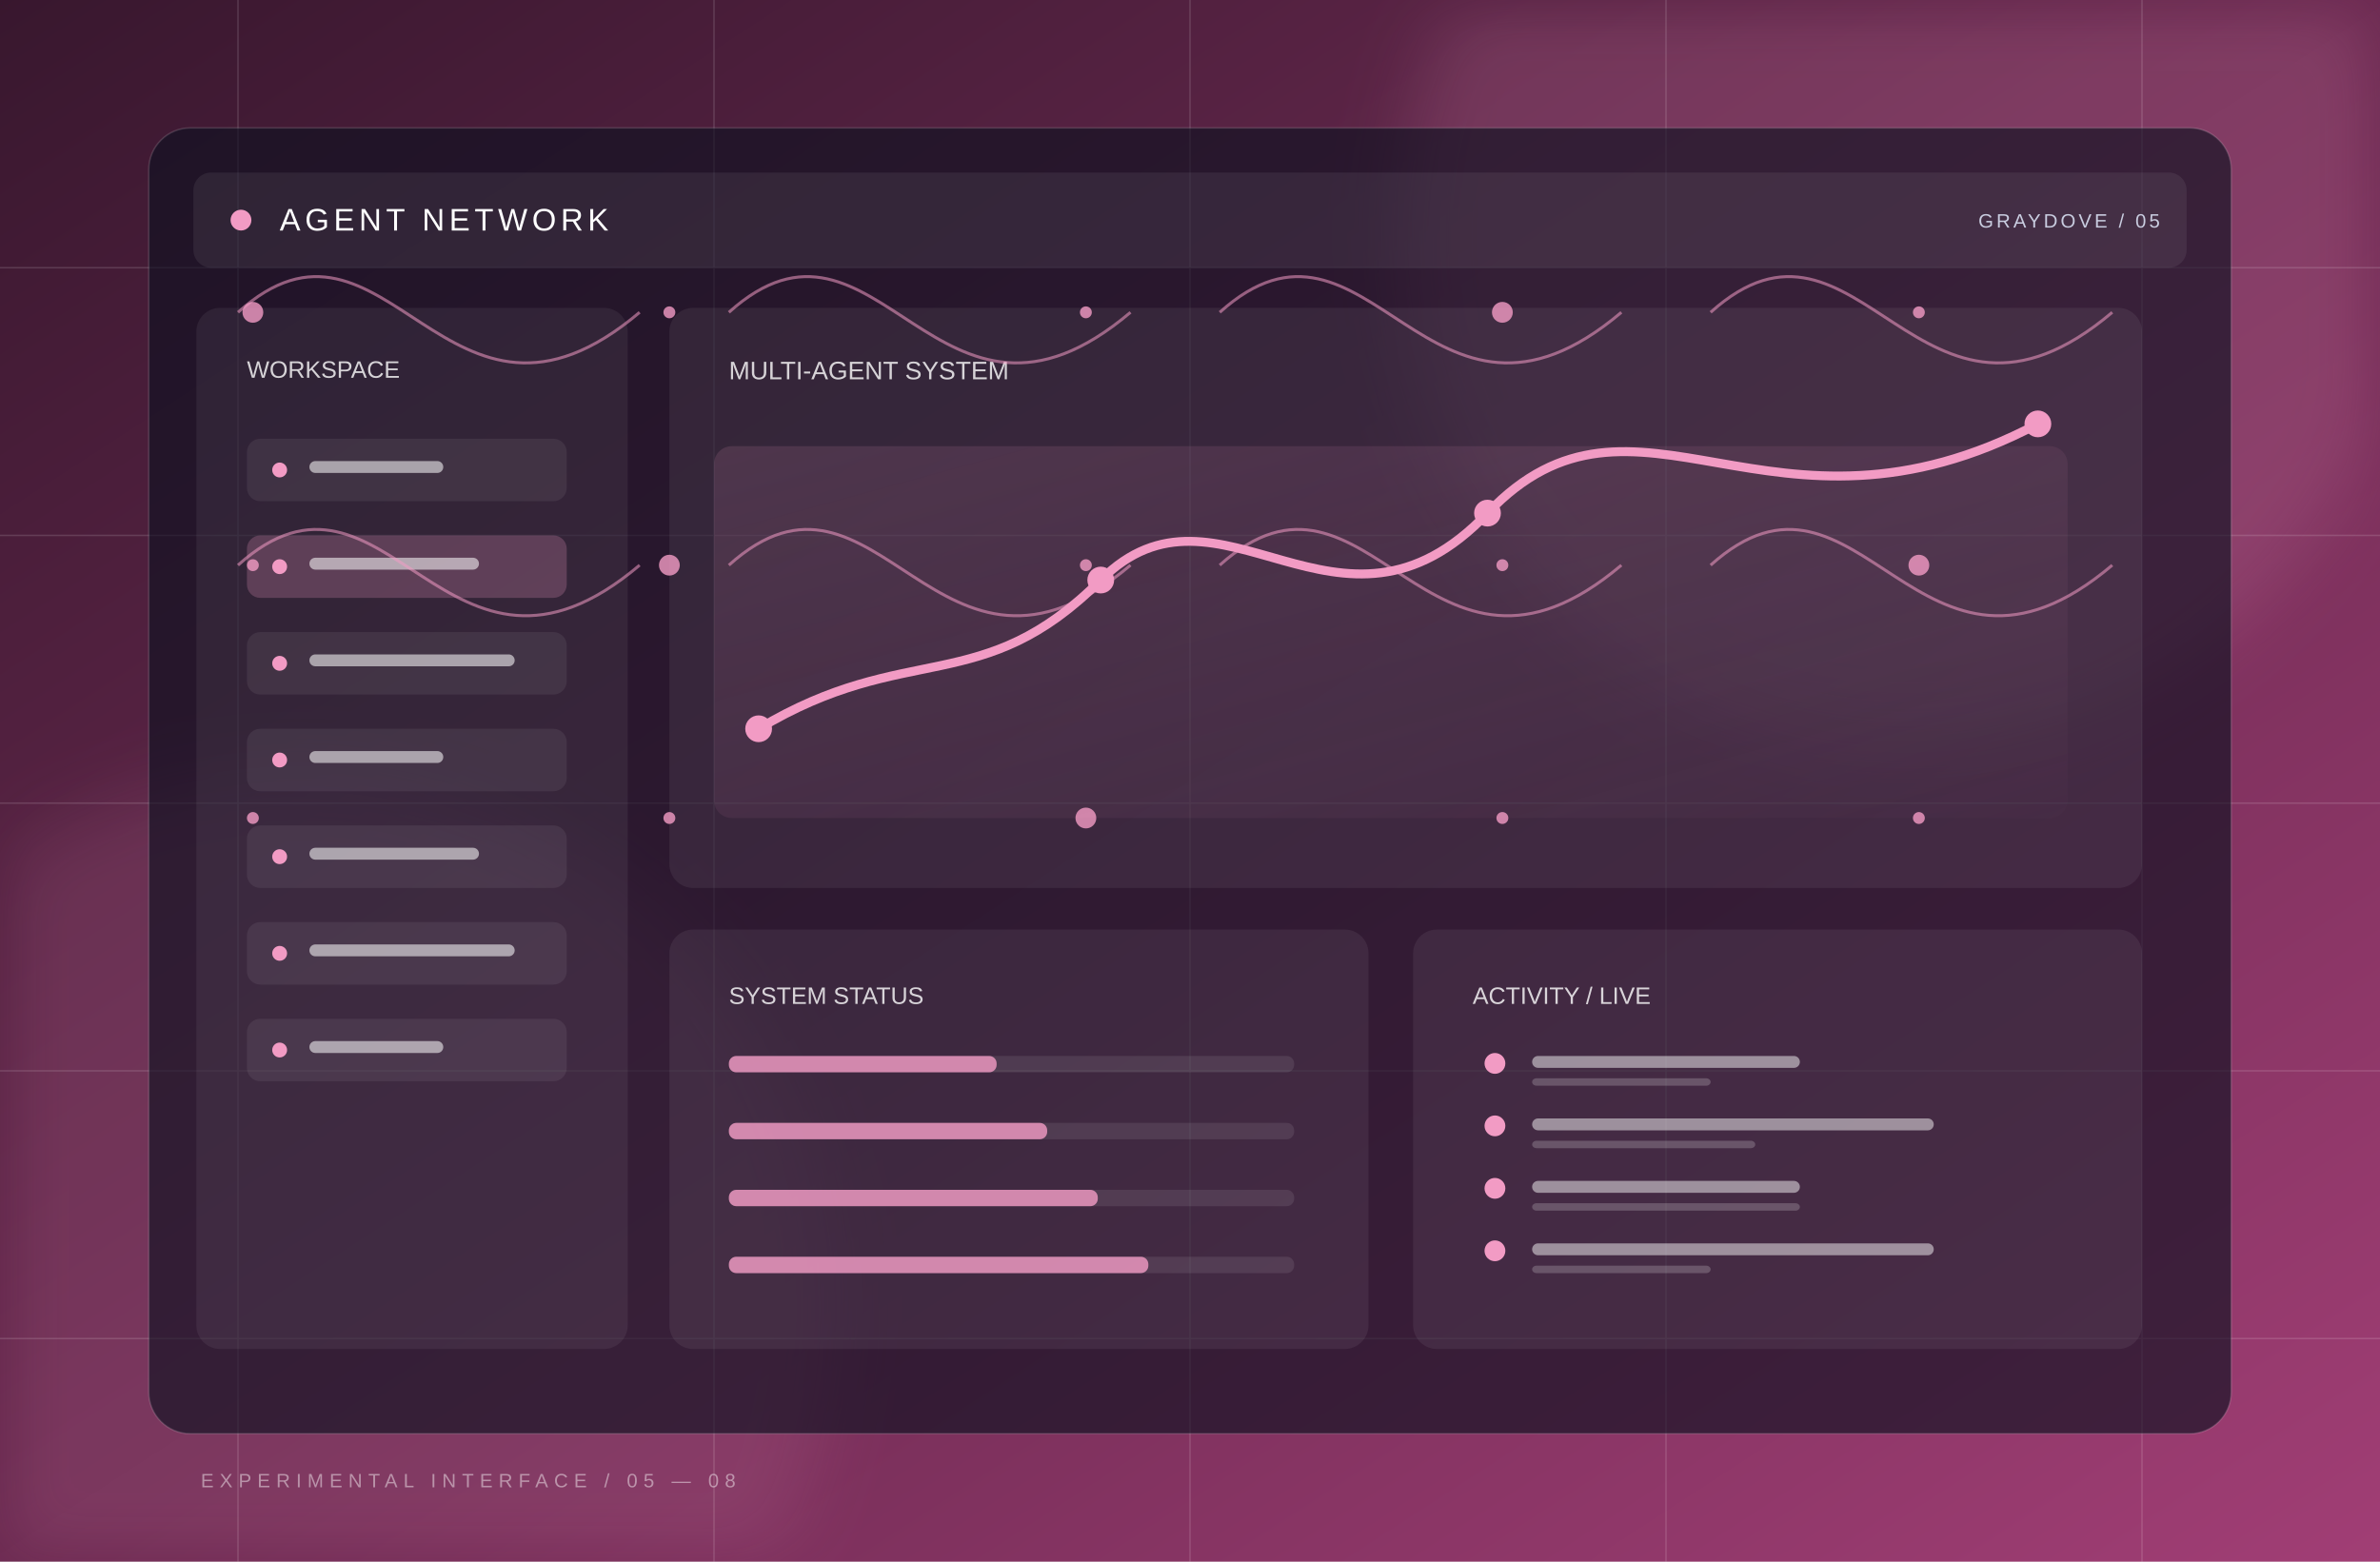
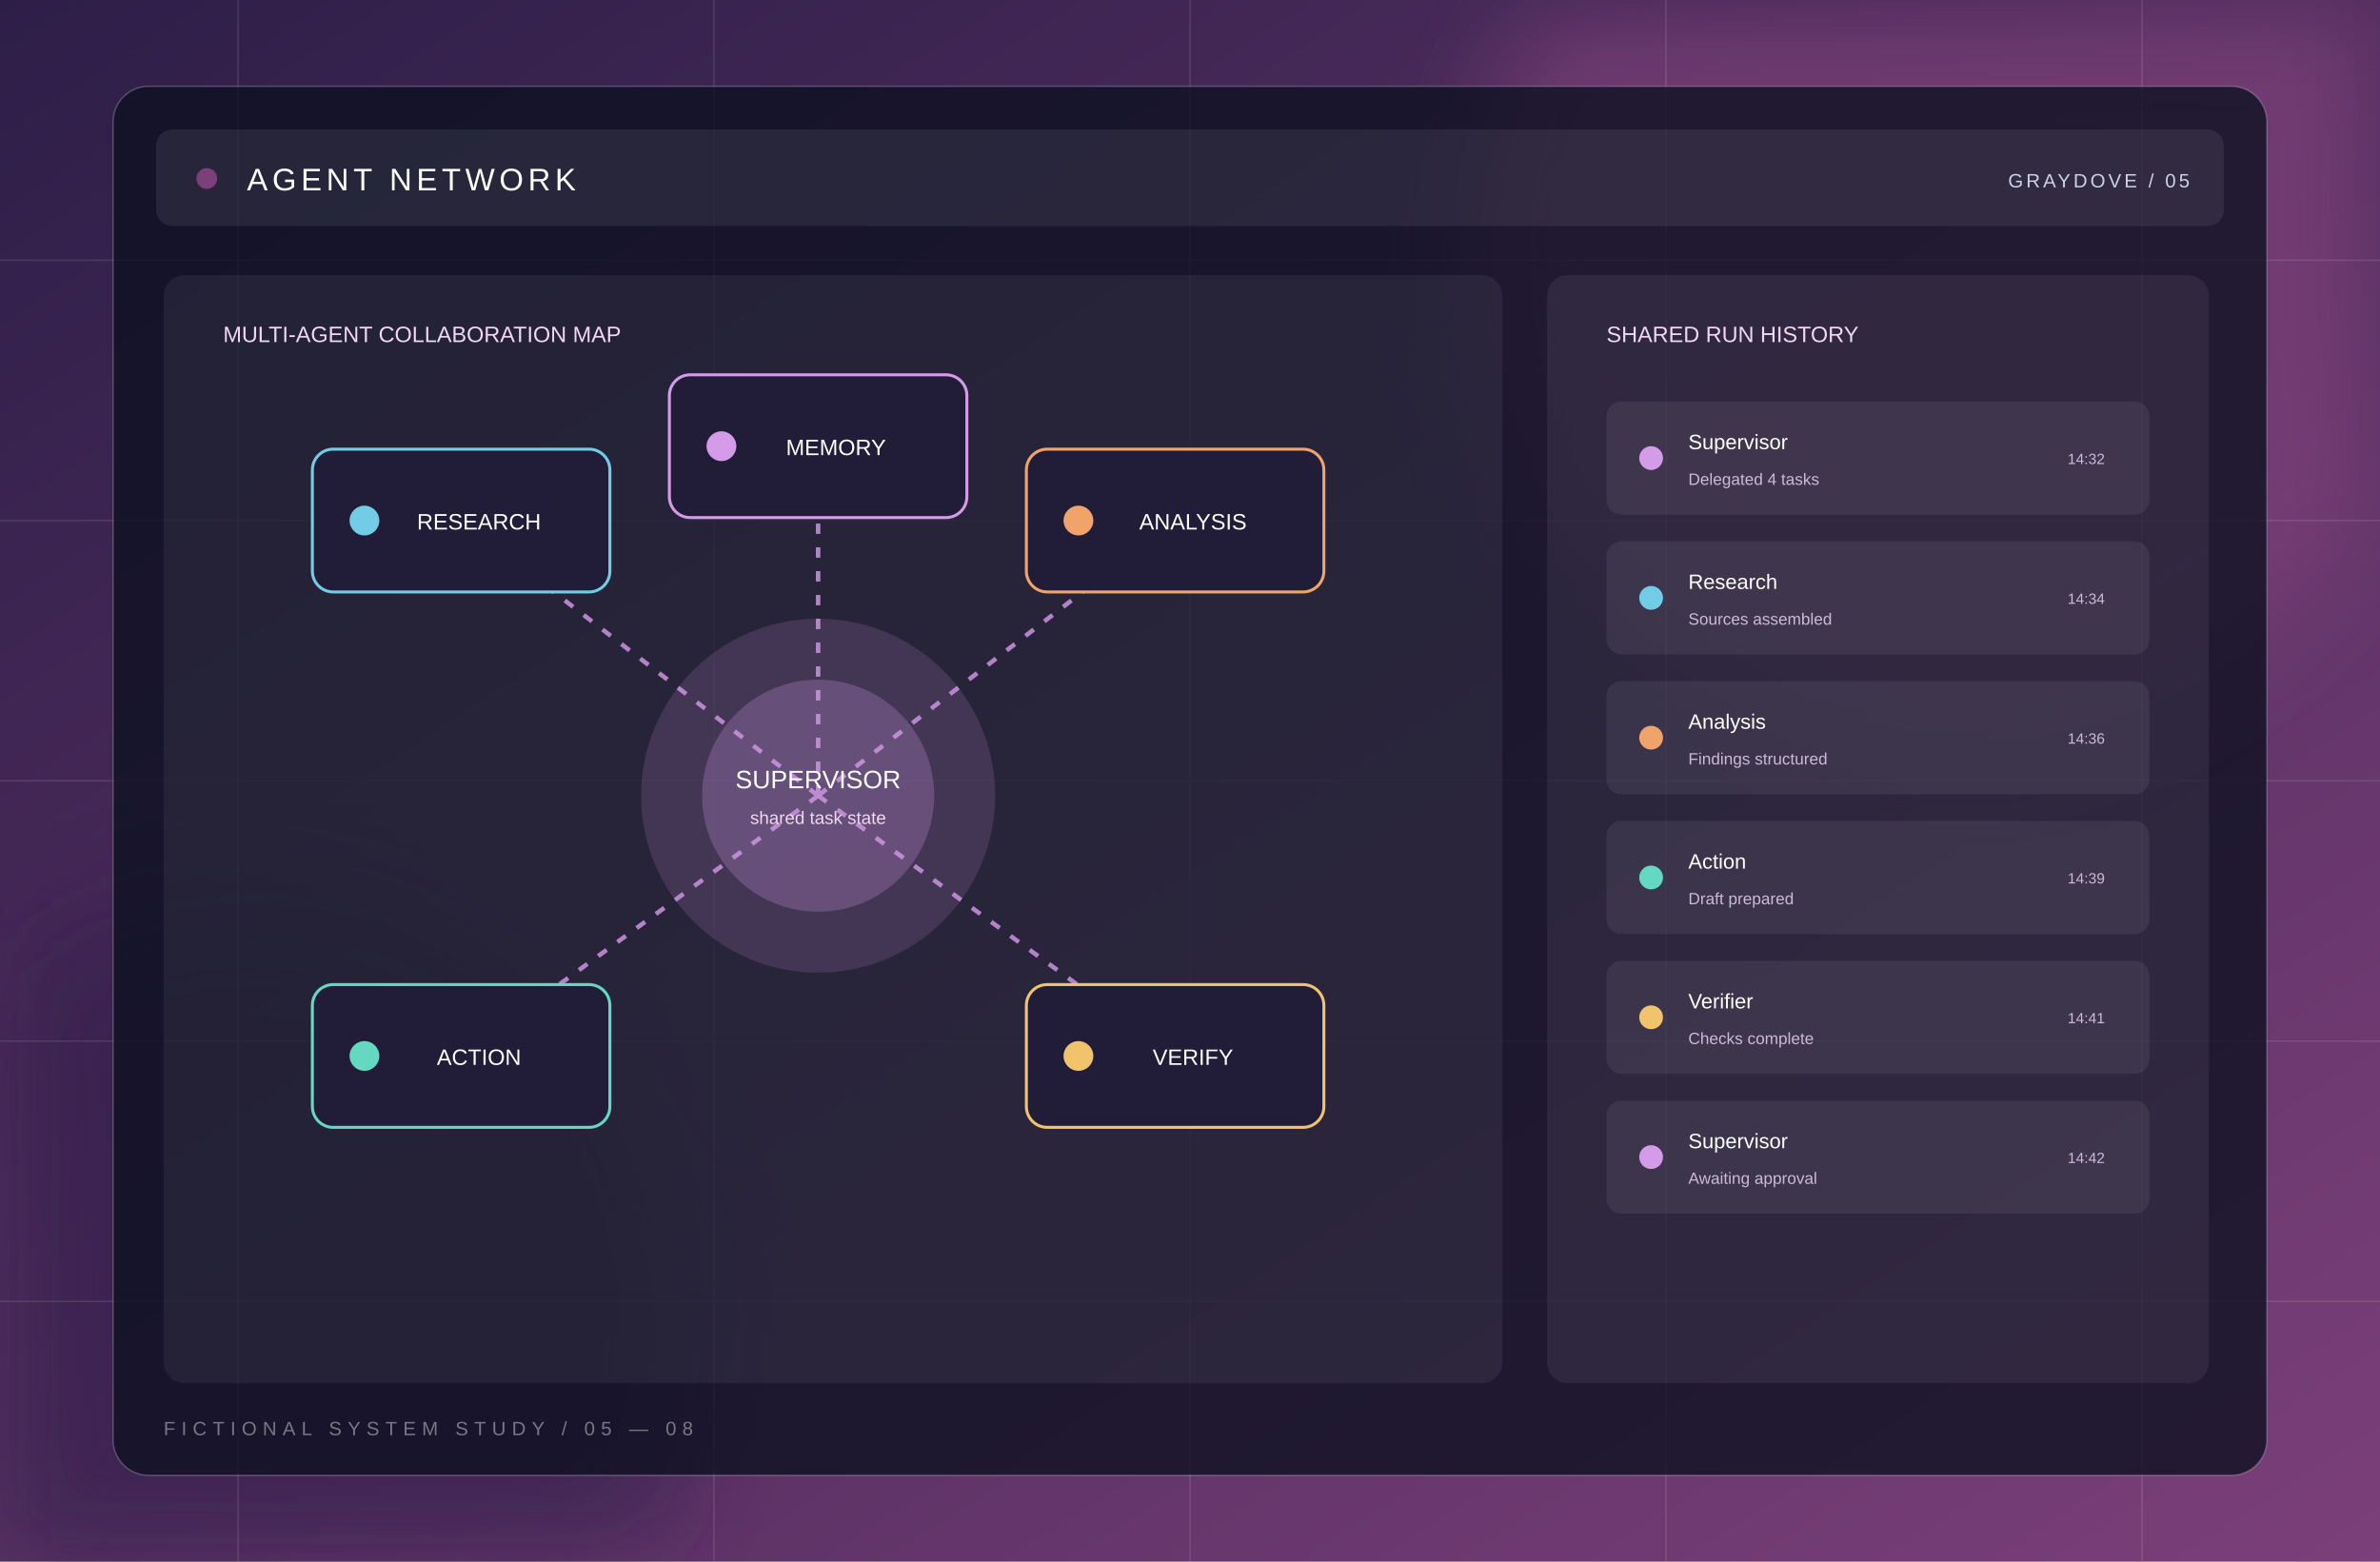
- <svg xmlns="http://www.w3.org/2000/svg" width="1600" height="1050" viewBox="0 0 1600 1050">
+ <svg xmlns="http://www.w3.org/2000/svg" width="1600" height="1050" viewBox="0 0 1600 1050" role="img" aria-labelledby="title desc">
  <defs>
    <linearGradient id="bg" x1="0" y1="0" x2="1" y2="1">
-       <stop stop-color="#38172e" />
-       <stop offset="1" stop-color="#a13e75" />
+       <stop stop-color="#2d1e48" />
+       <stop offset="1" stop-color="#7b3f79" />
    </linearGradient>
-     <linearGradient id="glow" x1="0" y1="0" x2="1" y2="1">
-       <stop stop-color="#f29bc4" stop-opacity=".9" />
-       <stop offset="1" stop-color="#f29bc4" stop-opacity=".08" />
+     <linearGradient id="accent" x1="0" y1="0" x2="1" y2="1">
+       <stop stop-color="#ffffff" stop-opacity=".95" />
+       <stop offset="1" stop-color="#ffffff" stop-opacity=".08" />
    </linearGradient>
-     <filter id="shadow">
-       <feGaussianBlur stdDeviation="24" />
+     <filter id="blur">
+       <feGaussianBlur stdDeviation="34" />
    </filter>
  </defs>
  <rect width="1600" height="1050" fill="url(#bg)" />
-   <circle cx="1280" cy="160" r="340" fill="#f29bc4" opacity=".16" filter="url(#shadow)" />
-   <circle cx="200" cy="880" r="360" fill="#f29bc4" opacity=".12" filter="url(#shadow)" />
-   <g opacity=".14" stroke="#fff" stroke-width="1">
-     <path d="M0 180H1600M0 360H1600M0 540H1600M0 720H1600M0 900H1600" />
+   <circle cx="1320" cy="170" r="330" fill="#7b3f79" opacity=".7" filter="url(#blur)" />
+   <circle cx="170" cy="900" r="300" fill="#2d1e48" opacity=".55" filter="url(#blur)" />
+   <g opacity=".11" stroke="#fff">
+     <path d="M0 175H1600M0 350H1600M0 525H1600M0 700H1600M0 875H1600" />
    <path d="M160 0V1050M480 0V1050M800 0V1050M1120 0V1050M1440 0V1050" />
  </g>
-   <rect x="100" y="86" width="1400" height="878" rx="28" fill="#0c1020" opacity=".64" stroke="#ffffff" stroke-opacity=".22" />
-   <rect x="130" y="116" width="1340" height="64" rx="12" fill="#ffffff" opacity=".07" />
-   <circle cx="162" cy="148" r="7" fill="#f29bc4" />
-   <text x="188" y="155" fill="#fff" font-family="Arial" font-size="21" letter-spacing="3">AGENT NETWORK</text>
-   <text x="1330" y="153" fill="#c9cde0" font-family="Arial" font-size="13" letter-spacing="2">GRAYDOVE / 05</text>
-   <rect x="132" y="207" width="290" height="700" rx="16" fill="#fff" opacity=".06" />
-   <text x="166" y="254" fill="#fff" font-family="Arial" font-size="16" opacity=".8">WORKSPACE</text>
-   <rect x="166" y="295" width="215" height="42" rx="9" fill="#ffffff" opacity="0.07" />
-   <circle cx="188" cy="316" r="5" fill="#f29bc4" />
-   <rect x="208" y="310" width="90" height="8" rx="4" fill="#fff" opacity=".55" />
-   <rect x="166" y="360" width="215" height="42" rx="9" fill="#f29bc4" opacity="0.23" />
-   <circle cx="188" cy="381" r="5" fill="#f29bc4" />
-   <rect x="208" y="375" width="114" height="8" rx="4" fill="#fff" opacity=".55" />
-   <rect x="166" y="425" width="215" height="42" rx="9" fill="#ffffff" opacity="0.07" />
-   <circle cx="188" cy="446" r="5" fill="#f29bc4" />
-   <rect x="208" y="440" width="138" height="8" rx="4" fill="#fff" opacity=".55" />
-   <rect x="166" y="490" width="215" height="42" rx="9" fill="#ffffff" opacity="0.07" />
-   <circle cx="188" cy="511" r="5" fill="#f29bc4" />
-   <rect x="208" y="505" width="90" height="8" rx="4" fill="#fff" opacity=".55" />
-   <rect x="166" y="555" width="215" height="42" rx="9" fill="#ffffff" opacity="0.07" />
-   <circle cx="188" cy="576" r="5" fill="#f29bc4" />
-   <rect x="208" y="570" width="114" height="8" rx="4" fill="#fff" opacity=".55" />
-   <rect x="166" y="620" width="215" height="42" rx="9" fill="#ffffff" opacity="0.07" />
-   <circle cx="188" cy="641" r="5" fill="#f29bc4" />
-   <rect x="208" y="635" width="138" height="8" rx="4" fill="#fff" opacity=".55" />
-   <rect x="166" y="685" width="215" height="42" rx="9" fill="#ffffff" opacity="0.07" />
-   <circle cx="188" cy="706" r="5" fill="#f29bc4" />
-   <rect x="208" y="700" width="90" height="8" rx="4" fill="#fff" opacity=".55" />
-   <rect x="450" y="207" width="990" height="390" rx="16" fill="#fff" opacity=".065" />
-   <text x="490" y="255" fill="#fff" font-family="Arial" font-size="17" opacity=".8">MULTI-AGENT SYSTEM</text>
-   <path d="M 160 210 C 260 120, 300 320, 430 210" stroke="#f29bc4" stroke-width="2" fill="none" opacity=".55" />
-   <path d="M 490 210 C 590 120, 630 320, 760 210" stroke="#f29bc4" stroke-width="2" fill="none" opacity=".55" />
-   <path d="M 820 210 C 920 120, 960 320, 1090 210" stroke="#f29bc4" stroke-width="2" fill="none" opacity=".55" />
-   <path d="M 1150 210 C 1250 120, 1290 320, 1420 210" stroke="#f29bc4" stroke-width="2" fill="none" opacity=".55" />
-   <path d="M 160 380 C 260 290, 300 490, 430 380" stroke="#f29bc4" stroke-width="2" fill="none" opacity=".55" />
-   <path d="M 490 380 C 590 290, 630 490, 760 380" stroke="#f29bc4" stroke-width="2" fill="none" opacity=".55" />
-   <path d="M 820 380 C 920 290, 960 490, 1090 380" stroke="#f29bc4" stroke-width="2" fill="none" opacity=".55" />
-   <path d="M 1150 380 C 1250 290, 1290 490, 1420 380" stroke="#f29bc4" stroke-width="2" fill="none" opacity=".55" />
-   <circle cx="170" cy="210" r="7" fill="#f29bc4" opacity=".8" />
-   <circle cx="450" cy="210" r="4" fill="#f29bc4" opacity=".8" />
-   <circle cx="730" cy="210" r="4" fill="#f29bc4" opacity=".8" />
-   <circle cx="1010" cy="210" r="7" fill="#f29bc4" opacity=".8" />
-   <circle cx="1290" cy="210" r="4" fill="#f29bc4" opacity=".8" />
-   <circle cx="170" cy="380" r="4" fill="#f29bc4" opacity=".8" />
-   <circle cx="450" cy="380" r="7" fill="#f29bc4" opacity=".8" />
-   <circle cx="730" cy="380" r="4" fill="#f29bc4" opacity=".8" />
-   <circle cx="1010" cy="380" r="4" fill="#f29bc4" opacity=".8" />
-   <circle cx="1290" cy="380" r="7" fill="#f29bc4" opacity=".8" />
-   <circle cx="170" cy="550" r="4" fill="#f29bc4" opacity=".8" />
-   <circle cx="450" cy="550" r="4" fill="#f29bc4" opacity=".8" />
-   <circle cx="730" cy="550" r="7" fill="#f29bc4" opacity=".8" />
-   <circle cx="1010" cy="550" r="4" fill="#f29bc4" opacity=".8" />
-   <circle cx="1290" cy="550" r="4" fill="#f29bc4" opacity=".8" />
-   <rect x="480" y="300" width="910" height="250" rx="12" fill="url(#glow)" opacity=".15" />
-   <path d="M510 490 C610 430 660 470 740 390 S900 450 1000 345 S1190 380 1370 285" fill="none" stroke="#f29bc4" stroke-width="6" stroke-linecap="round" />
-   <g fill="#f29bc4">
-     <circle cx="510" cy="490" r="9" />
-     <circle cx="740" cy="390" r="9" />
-     <circle cx="1000" cy="345" r="9" />
-     <circle cx="1370" cy="285" r="9" />
+   <rect x="76" y="58" width="1448" height="934" rx="24" fill="#0b1020" opacity=".78" stroke="#fff" stroke-opacity=".28" />
+   <rect x="105" y="87" width="1390" height="65" rx="11" fill="#fff" opacity=".075" />
+   <circle cx="139" cy="120" r="7" fill="#7b3f79" />
+   <text x="166" y="128" fill="#fff" font-family="Arial,sans-serif" font-size="21" letter-spacing="3">AGENT NETWORK</text>
+   <text x="1350" y="126" fill="#cbd3e6" font-family="Arial,sans-serif" font-size="13" letter-spacing="2">GRAYDOVE / 05</text>
+   <g font-family="Arial,sans-serif">
+     <rect x="110" y="185" width="900" height="745" rx="14" fill="#fff" opacity=".06" />
+     <text x="150" y="230" fill="#f1d8f2" font-size="15">MULTI-AGENT COLLABORATION MAP</text>
+     <path d="M550 535L310 350M550 535L790 350M550 535L310 710M550 535L790 710M550 535L550 300" stroke="#d49be8" stroke-width="3" stroke-dasharray="7 9" fill="none" opacity=".8" />
+     <circle cx="550" cy="535" r="118" fill="#d49be8" opacity=".16" stroke="#d49be8" stroke-width="2" />
+     <circle cx="550" cy="535" r="78" fill="#d49be8" opacity=".25" />
+     <text x="550" y="530" fill="#fff" font-size="17" text-anchor="middle">SUPERVISOR</text>
+     <text x="550" y="554" fill="#f1d8f2" font-size="12" text-anchor="middle">shared task state</text>
+     <rect x="210" y="302" width="200" height="96" rx="14" fill="#211d39" stroke="#73cce5" stroke-width="2" />
+     <circle cx="245" cy="350" r="10" fill="#73cce5" />
+     <text x="322" y="356" fill="#fff" font-size="15" text-anchor="middle">RESEARCH</text>
+     <rect x="690" y="302" width="200" height="96" rx="14" fill="#211d39" stroke="#f1a36c" stroke-width="2" />
+     <circle cx="725" cy="350" r="10" fill="#f1a36c" />
+     <text x="802" y="356" fill="#fff" font-size="15" text-anchor="middle">ANALYSIS</text>
+     <rect x="210" y="662" width="200" height="96" rx="14" fill="#211d39" stroke="#65d8c1" stroke-width="2" />
+     <circle cx="245" cy="710" r="10" fill="#65d8c1" />
+     <text x="322" y="716" fill="#fff" font-size="15" text-anchor="middle">ACTION</text>
+     <rect x="690" y="662" width="200" height="96" rx="14" fill="#211d39" stroke="#f0c36c" stroke-width="2" />
+     <circle cx="725" cy="710" r="10" fill="#f0c36c" />
+     <text x="802" y="716" fill="#fff" font-size="15" text-anchor="middle">VERIFY</text>
+     <rect x="450" y="252" width="200" height="96" rx="14" fill="#211d39" stroke="#d49be8" stroke-width="2" />
+     <circle cx="485" cy="300" r="10" fill="#d49be8" />
+     <text x="562" y="306" fill="#fff" font-size="15" text-anchor="middle">MEMORY</text>
+     <rect x="1040" y="185" width="445" height="745" rx="14" fill="#fff" opacity=".07" />
+     <text x="1080" y="230" fill="#f1d8f2" font-size="15">SHARED RUN HISTORY</text>
+     <rect x="1080" y="270" width="365" height="76" rx="10" fill="#fff" opacity=".07" />
+     <circle cx="1110" cy="308" r="8" fill="#d49be8" />
+     <text x="1135" y="302" fill="#fff" font-size="14">Supervisor</text>
+     <text x="1135" y="326" fill="#cbbbd6" font-size="11">Delegated 4 tasks</text>
+     <text x="1415" y="312" fill="#cbbbd6" font-size="10" text-anchor="end">14:32</text>
+     <rect x="1080" y="364" width="365" height="76" rx="10" fill="#fff" opacity=".07" />
+     <circle cx="1110" cy="402" r="8" fill="#73cce5" />
+     <text x="1135" y="396" fill="#fff" font-size="14">Research</text>
+     <text x="1135" y="420" fill="#cbbbd6" font-size="11">Sources assembled</text>
+     <text x="1415" y="406" fill="#cbbbd6" font-size="10" text-anchor="end">14:34</text>
+     <rect x="1080" y="458" width="365" height="76" rx="10" fill="#fff" opacity=".07" />
+     <circle cx="1110" cy="496" r="8" fill="#f1a36c" />
+     <text x="1135" y="490" fill="#fff" font-size="14">Analysis</text>
+     <text x="1135" y="514" fill="#cbbbd6" font-size="11">Findings structured</text>
+     <text x="1415" y="500" fill="#cbbbd6" font-size="10" text-anchor="end">14:36</text>
+     <rect x="1080" y="552" width="365" height="76" rx="10" fill="#fff" opacity=".07" />
+     <circle cx="1110" cy="590" r="8" fill="#65d8c1" />
+     <text x="1135" y="584" fill="#fff" font-size="14">Action</text>
+     <text x="1135" y="608" fill="#cbbbd6" font-size="11">Draft prepared</text>
+     <text x="1415" y="594" fill="#cbbbd6" font-size="10" text-anchor="end">14:39</text>
+     <rect x="1080" y="646" width="365" height="76" rx="10" fill="#fff" opacity=".07" />
+     <circle cx="1110" cy="684" r="8" fill="#f0c36c" />
+     <text x="1135" y="678" fill="#fff" font-size="14">Verifier</text>
+     <text x="1135" y="702" fill="#cbbbd6" font-size="11">Checks complete</text>
+     <text x="1415" y="688" fill="#cbbbd6" font-size="10" text-anchor="end">14:41</text>
+     <rect x="1080" y="740" width="365" height="76" rx="10" fill="#fff" opacity=".07" />
+     <circle cx="1110" cy="778" r="8" fill="#d49be8" />
+     <text x="1135" y="772" fill="#fff" font-size="14">Supervisor</text>
+     <text x="1135" y="796" fill="#cbbbd6" font-size="11">Awaiting approval</text>
+     <text x="1415" y="782" fill="#cbbbd6" font-size="10" text-anchor="end">14:42</text>
  </g>
-   <rect x="450" y="625" width="470" height="282" rx="16" fill="#fff" opacity=".065" />
-   <text x="490" y="675" fill="#fff" font-family="Arial" font-size="16" opacity=".8">SYSTEM STATUS</text>
-   <rect x="490" y="710" width="380" height="11" rx="5" fill="#fff" opacity=".09" />
-   <rect x="490" y="710" width="180" height="11" rx="5" fill="#f29bc4" opacity=".8" />
-   <rect x="490" y="755" width="380" height="11" rx="5" fill="#fff" opacity=".09" />
-   <rect x="490" y="755" width="214" height="11" rx="5" fill="#f29bc4" opacity=".8" />
-   <rect x="490" y="800" width="380" height="11" rx="5" fill="#fff" opacity=".09" />
-   <rect x="490" y="800" width="248" height="11" rx="5" fill="#f29bc4" opacity=".8" />
-   <rect x="490" y="845" width="380" height="11" rx="5" fill="#fff" opacity=".09" />
-   <rect x="490" y="845" width="282" height="11" rx="5" fill="#f29bc4" opacity=".8" />
-   <rect x="950" y="625" width="490" height="282" rx="16" fill="#fff" opacity=".065" />
-   <text x="990" y="675" fill="#fff" font-family="Arial" font-size="16" opacity=".8">ACTIVITY / LIVE</text>
-   <circle cx="1005" cy="715" r="7" fill="#f29bc4" />
-   <rect x="1030" y="710" width="180" height="8" rx="4" fill="#fff" opacity=".48" />
-   <rect x="1030" y="725" width="120" height="5" rx="3" fill="#fff" opacity=".2" />
-   <circle cx="1005" cy="757" r="7" fill="#f29bc4" />
-   <rect x="1030" y="752" width="270" height="8" rx="4" fill="#fff" opacity=".48" />
-   <rect x="1030" y="767" width="150" height="5" rx="3" fill="#fff" opacity=".2" />
-   <circle cx="1005" cy="799" r="7" fill="#f29bc4" />
-   <rect x="1030" y="794" width="180" height="8" rx="4" fill="#fff" opacity=".48" />
-   <rect x="1030" y="809" width="180" height="5" rx="3" fill="#fff" opacity=".2" />
-   <circle cx="1005" cy="841" r="7" fill="#f29bc4" />
-   <rect x="1030" y="836" width="270" height="8" rx="4" fill="#fff" opacity=".48" />
-   <rect x="1030" y="851" width="120" height="5" rx="3" fill="#fff" opacity=".2" />
-   <text x="135" y="1000" fill="#fff" opacity=".45" font-family="Arial" font-size="13" letter-spacing="4">EXPERIMENTAL INTERFACE / 05 — 08</text>
+   <text x="110" y="965" fill="#fff" opacity=".42" font-family="Arial,sans-serif" font-size="13" letter-spacing="4">FICTIONAL SYSTEM STUDY / 05 — 08</text>
</svg>
